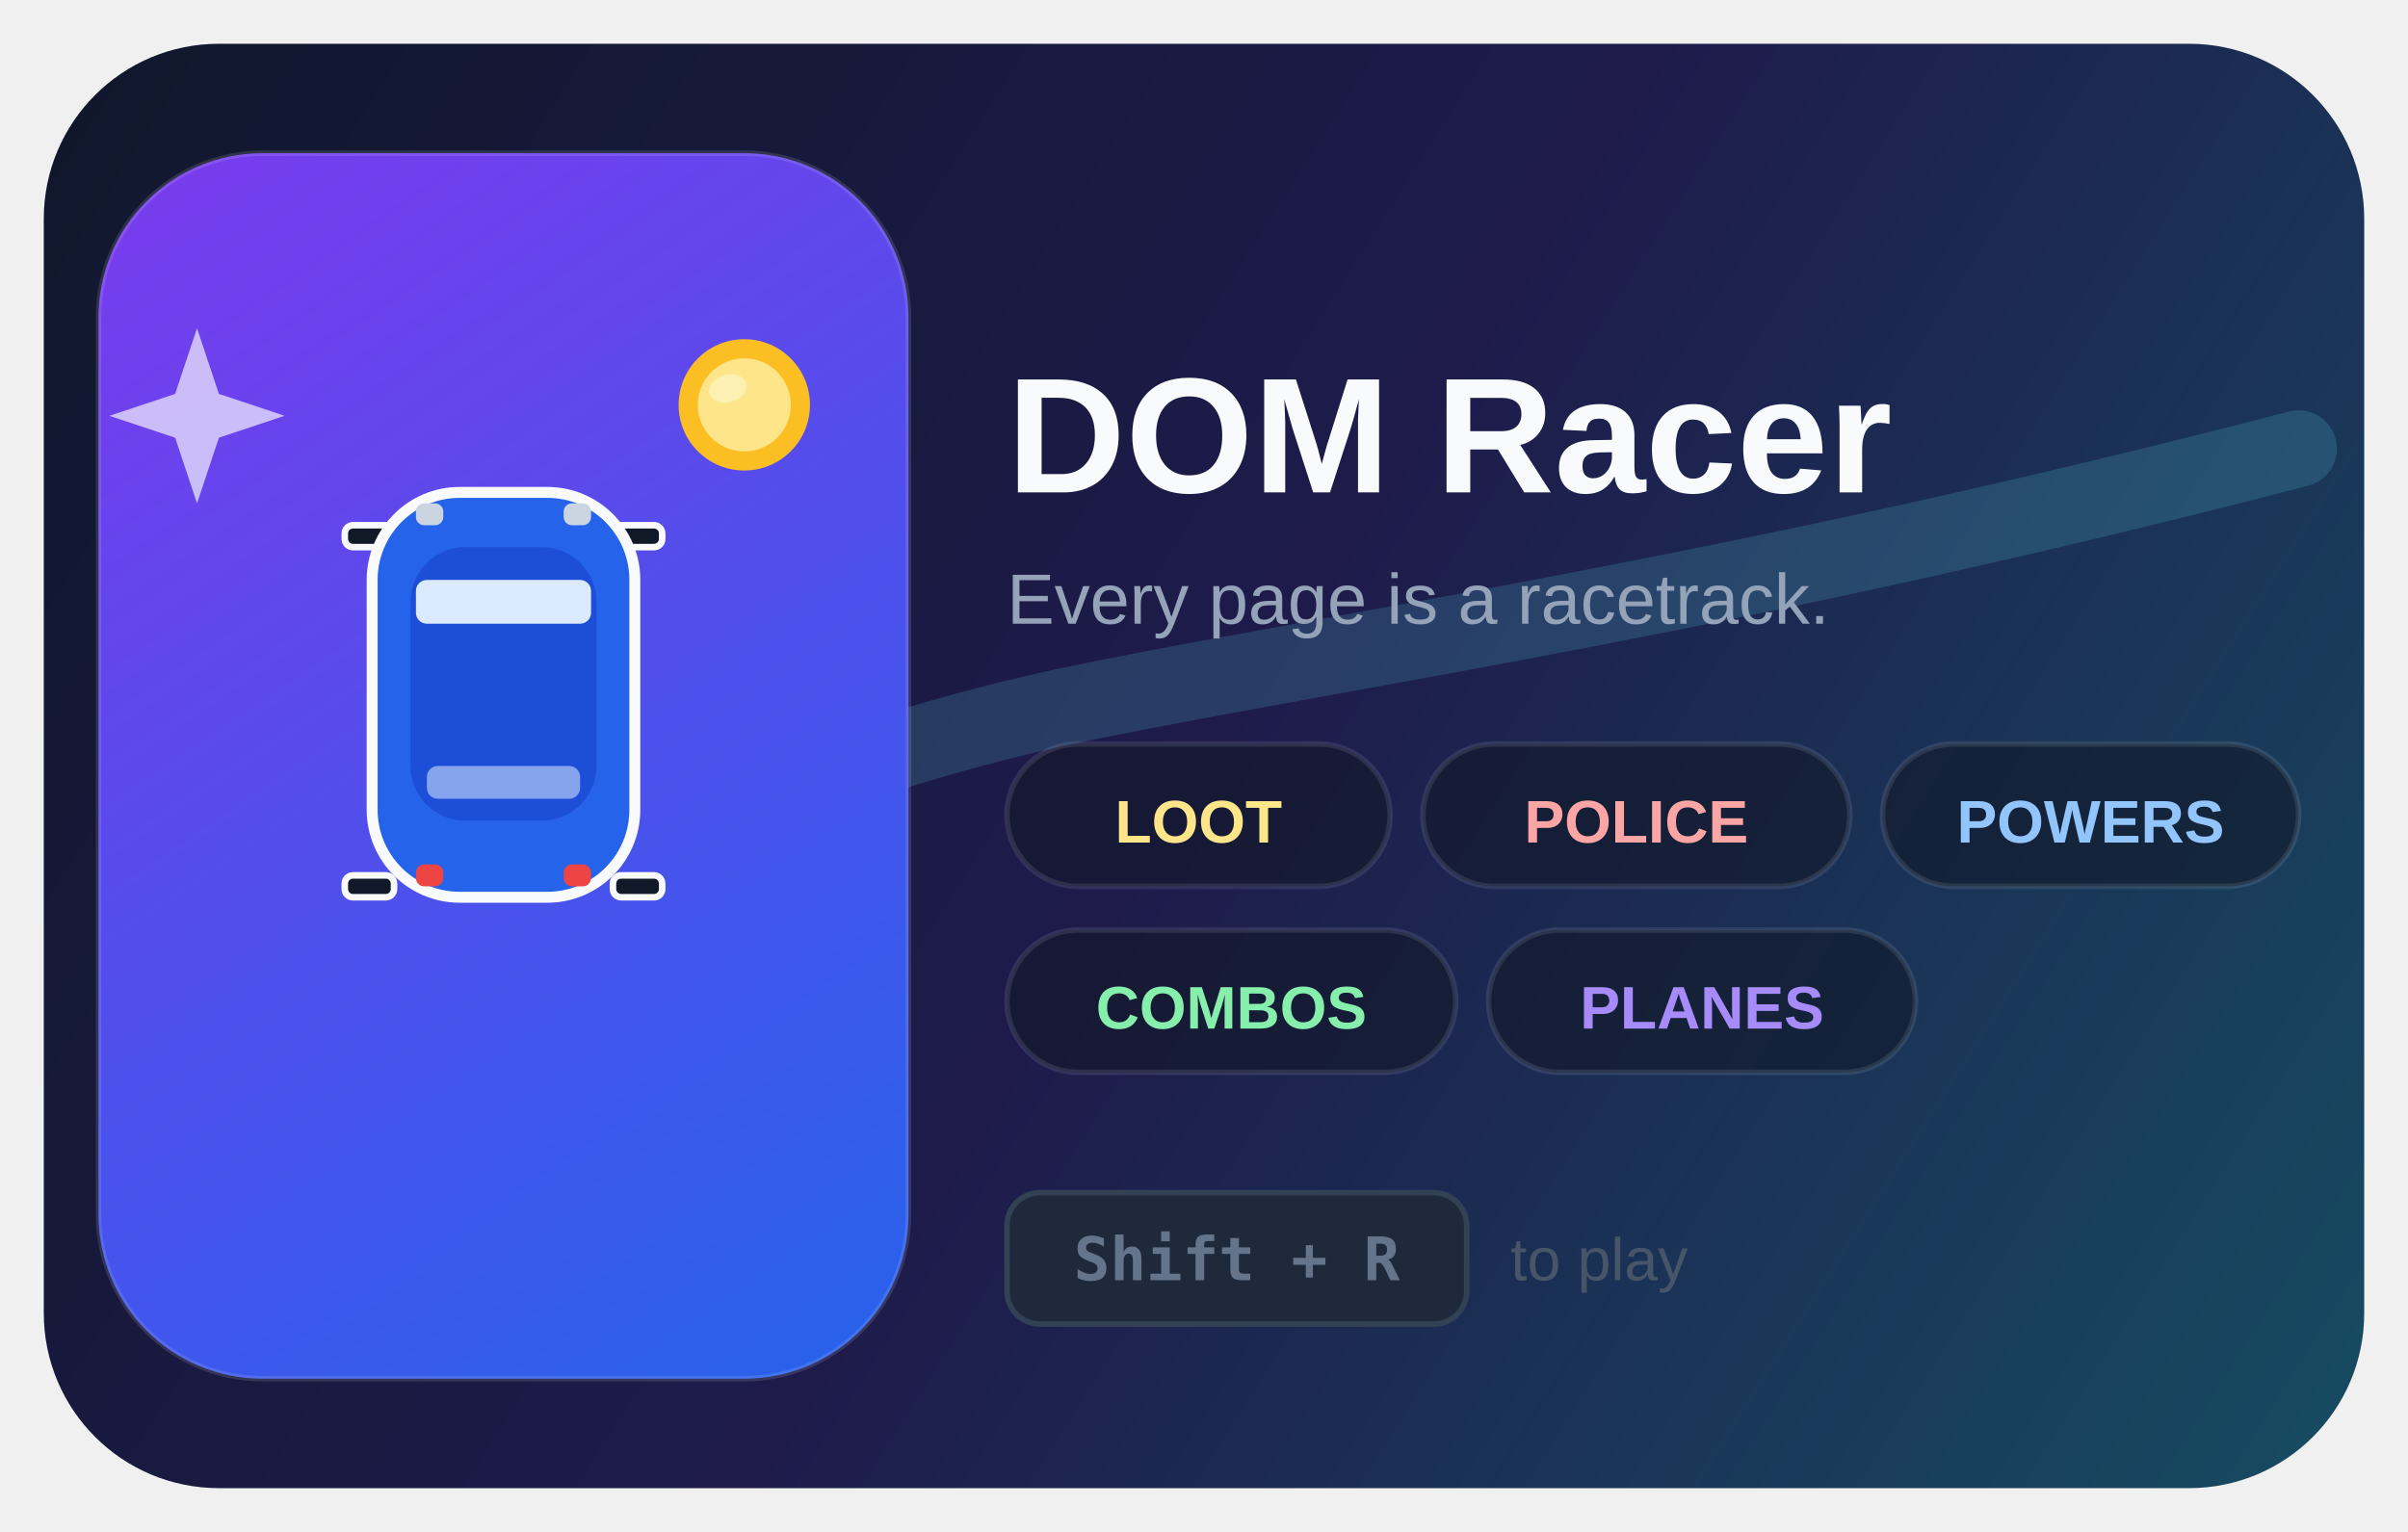
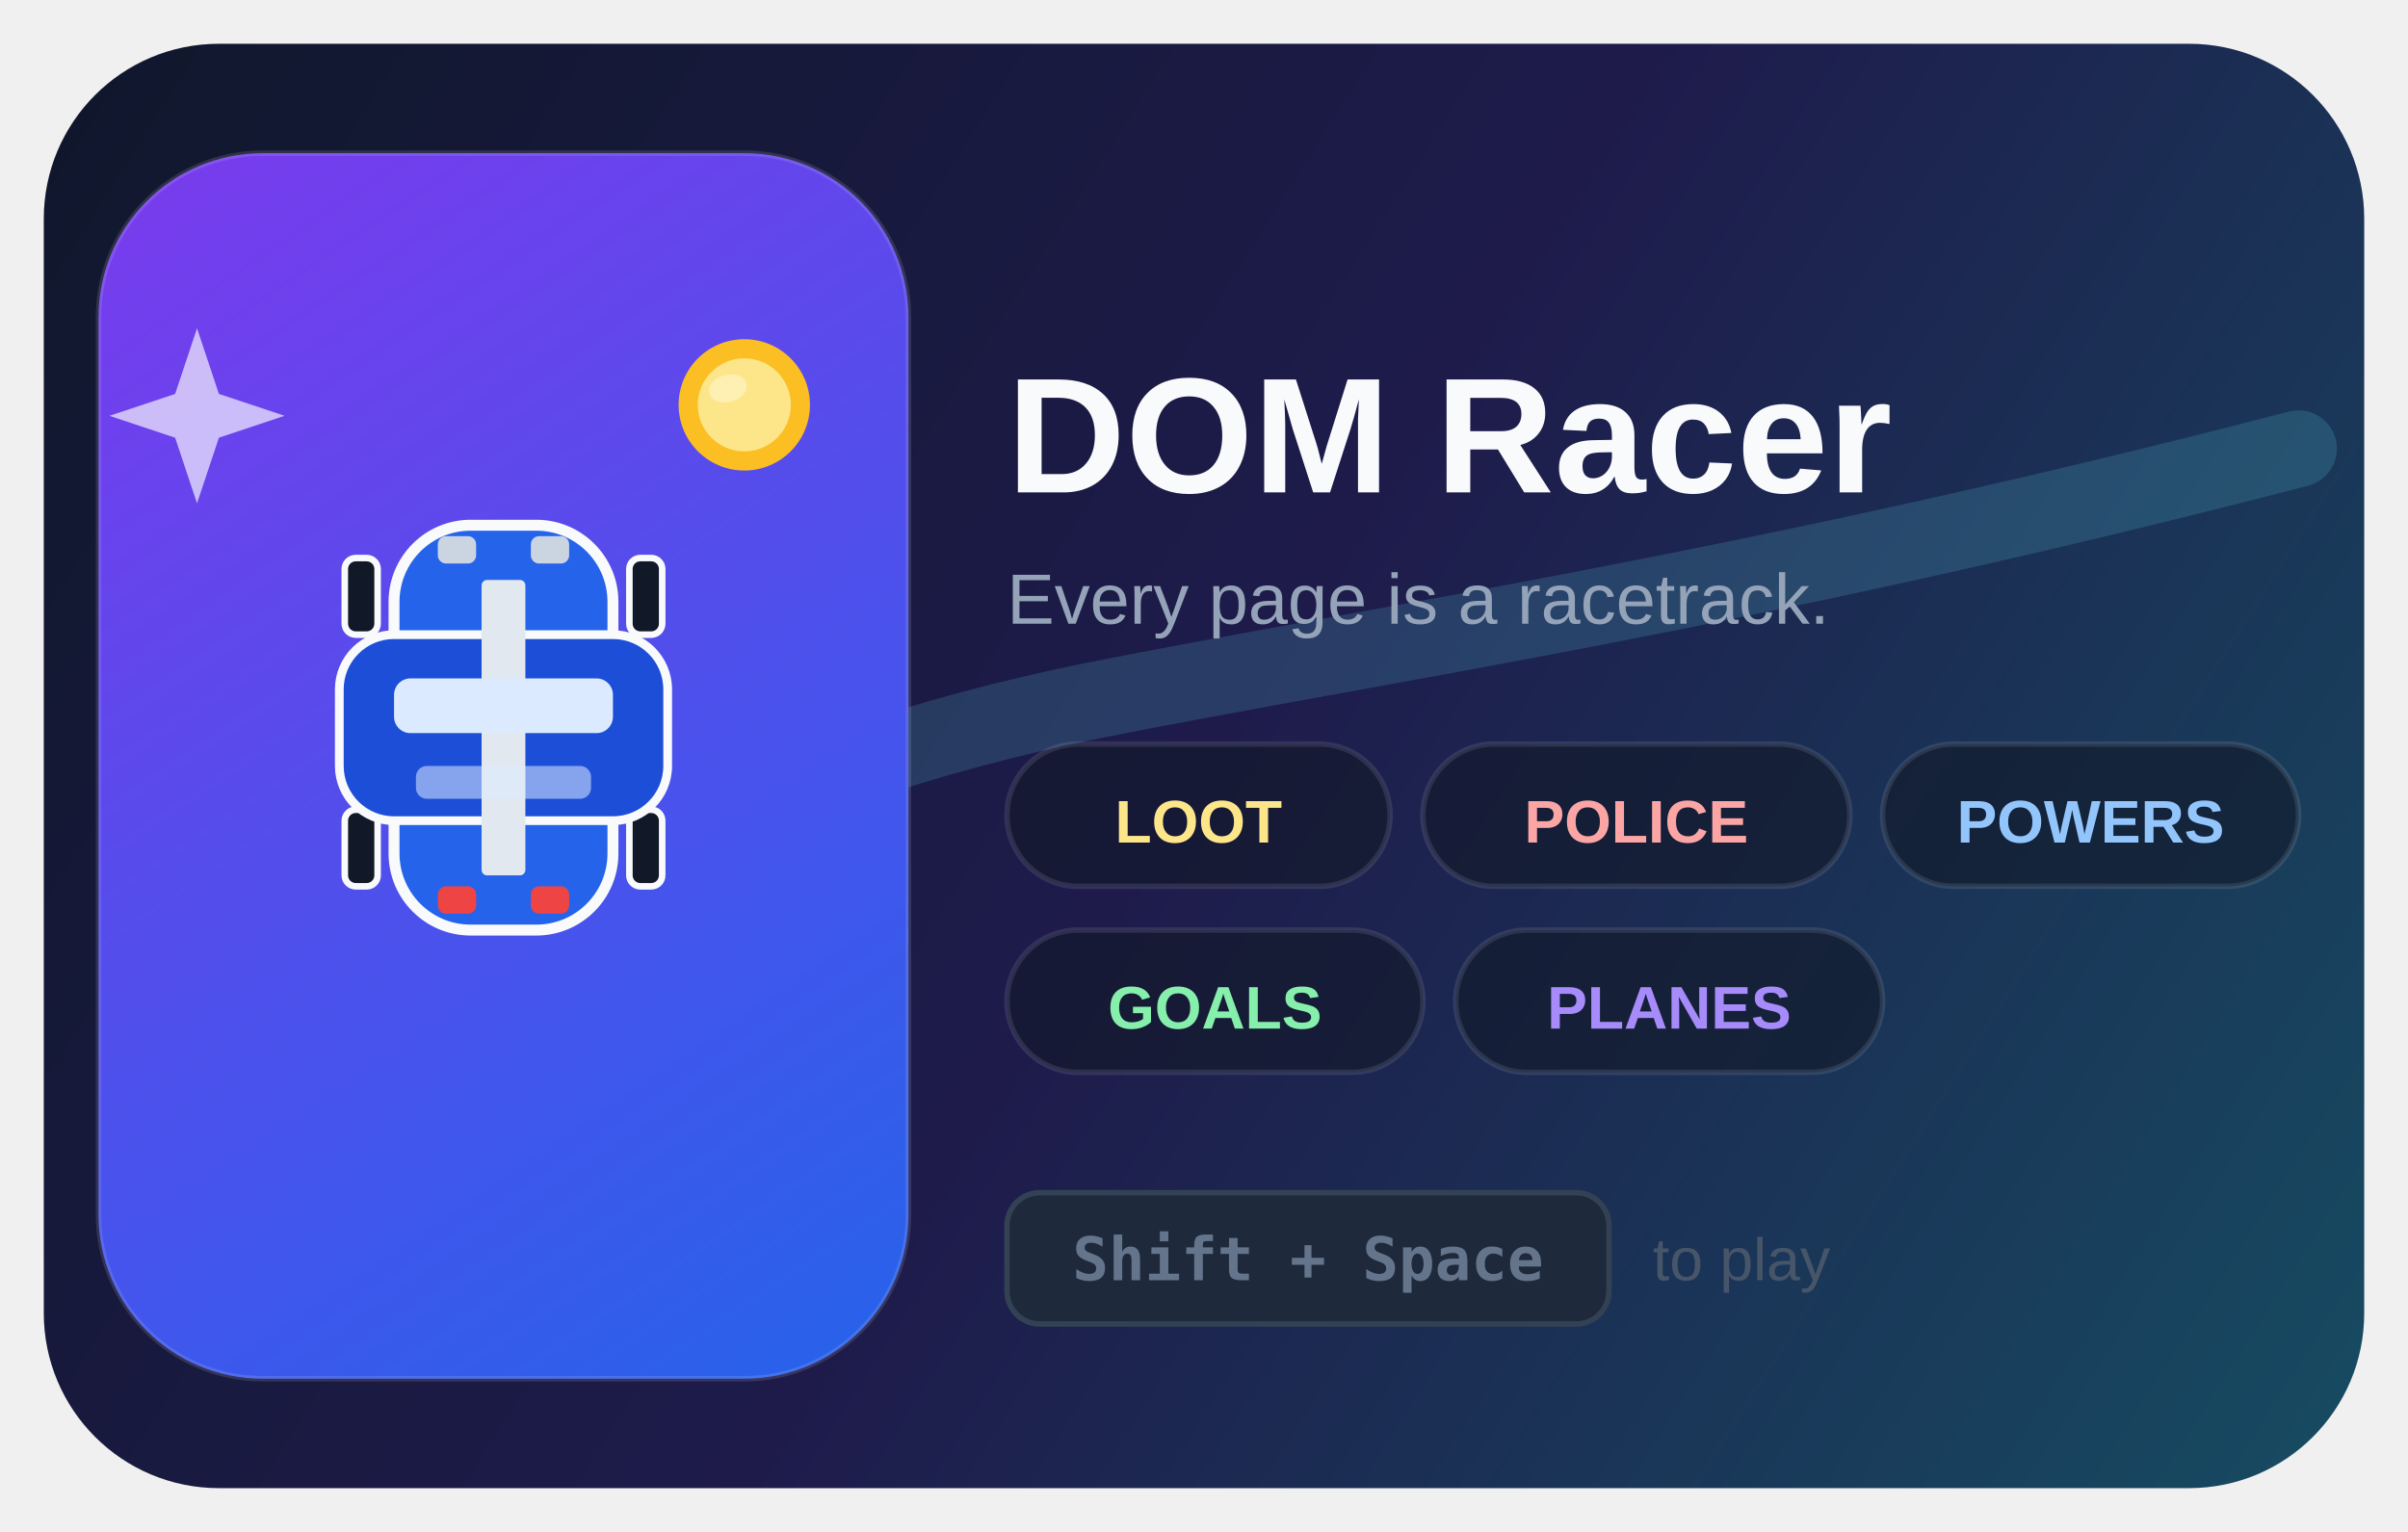
<svg xmlns="http://www.w3.org/2000/svg" width="440" height="280" viewBox="0 0 440 280" fill="none">
  <defs>
    <linearGradient id="bg" x1="0" y1="0" x2="440" y2="280" gradientUnits="userSpaceOnUse">
      <stop stop-color="#0f172a" />
      <stop offset="0.5" stop-color="#1e1b4b" />
      <stop offset="1" stop-color="#164e63" />
    </linearGradient>
    <linearGradient id="panel" x1="16" y1="24" x2="170" y2="252" gradientUnits="userSpaceOnUse">
      <stop stop-color="#7c3aed" />
      <stop offset="1" stop-color="#2563eb" />
    </linearGradient>
  </defs>
  <rect x="8" y="8" width="424" height="264" rx="32" fill="url(#bg)" />
  <path d="M30 216C80 168 140 140 200 128C250 118 320 108 420 82" stroke="#67e8f9" stroke-opacity="0.16" stroke-width="14" stroke-linecap="round" />
  <path d="M24 78C54 96 78 116 108 144" stroke="#a78bfa" stroke-opacity="0.16" stroke-width="10" stroke-linecap="round" />
  <rect x="18" y="28" width="148" height="224" rx="30" fill="url(#panel)" />
  <rect x="18" y="28" width="148" height="224" rx="30" stroke="#fff" stroke-opacity="0.12" />
-   <rect x="63" y="96" width="9" height="4" rx="1.5" fill="#111827" stroke="#f8fafc" stroke-width="1.2" />
-   <rect x="112" y="96" width="9" height="4" rx="1.5" fill="#111827" stroke="#f8fafc" stroke-width="1.2" />
-   <rect x="63" y="160" width="9" height="4" rx="1.5" fill="#111827" stroke="#f8fafc" stroke-width="1.2" />
-   <rect x="112" y="160" width="9" height="4" rx="1.5" fill="#111827" stroke="#f8fafc" stroke-width="1.2" />
-   <rect x="68" y="90" width="48" height="74" rx="16" fill="#2563eb" stroke="#f8fafc" stroke-width="2" />
-   <rect x="75" y="100" width="34" height="50" rx="10" fill="#1d4ed8" />
-   <rect x="76" y="106" width="32" height="8" rx="2" fill="#dbeafe" />
-   <rect x="78" y="140" width="28" height="6" rx="2" fill="#dbeafe" fill-opacity="0.55" />
-   <rect x="76" y="92" width="5" height="4" rx="1.5" fill="#cbd5e1" />
-   <rect x="103" y="92" width="5" height="4" rx="1.5" fill="#cbd5e1" />
-   <rect x="76" y="158" width="5" height="4" rx="1.5" fill="#ef4444" />
-   <rect x="103" y="158" width="5" height="4" rx="1.5" fill="#ef4444" />
+   <rect x="63" y="102" width="6" height="14" rx="2" fill="#111827" stroke="#f8fafc" stroke-width="1.2" />
+   <rect x="115" y="102" width="6" height="14" rx="2" fill="#111827" stroke="#f8fafc" stroke-width="1.2" />
+   <rect x="63" y="148" width="6" height="14" rx="2" fill="#111827" stroke="#f8fafc" stroke-width="1.2" />
+   <rect x="115" y="148" width="6" height="14" rx="2" fill="#111827" stroke="#f8fafc" stroke-width="1.2" />
+   <rect x="72" y="96" width="40" height="74" rx="14" fill="#2563eb" stroke="#f8fafc" stroke-width="2" />
+   <rect x="62" y="116" width="60" height="34" rx="10" fill="#1d4ed8" stroke="#f8fafc" stroke-width="1.6" />
+   <rect x="88" y="106" width="8" height="54" rx="1" fill="#e2e8f0" />
+   <rect x="72" y="124" width="40" height="10" rx="3" fill="#dbeafe" />
+   <rect x="76" y="140" width="32" height="6" rx="2" fill="#dbeafe" fill-opacity="0.55" />
+   <rect x="80" y="98" width="7" height="5" rx="1.5" fill="#cbd5e1" />
+   <rect x="97" y="98" width="7" height="5" rx="1.5" fill="#cbd5e1" />
+   <rect x="80" y="162" width="7" height="5" rx="1.5" fill="#ef4444" />
+   <rect x="97" y="162" width="7" height="5" rx="1.5" fill="#ef4444" />
  <circle cx="136" cy="74" r="12" fill="#fbbf24" />
  <circle cx="136" cy="74" r="8.5" fill="#fde68a" />
  <ellipse cx="133" cy="71" rx="3.5" ry="2.5" fill="#fff" fill-opacity="0.35" transform="rotate(-15 133 71)" />
  <path d="M36 60L40 72L52 76L40 80L36 92L32 80L20 76L32 72Z" fill="#fff" fill-opacity="0.65" />
  <text x="184" y="90" fill="#f8fafc" font-size="30" font-weight="800" font-family="Arial, Helvetica, sans-serif">DOM Racer</text>
  <text x="184" y="114" fill="#94a3b8" font-size="13" font-weight="500" font-family="Arial, Helvetica, sans-serif">Every page is a racetrack.</text>
  <rect x="184" y="136" width="70" height="26" rx="13" fill="#111827" fill-opacity="0.6" stroke="#fff" stroke-opacity="0.1" />
  <text x="219" y="154" text-anchor="middle" fill="#fde68a" font-size="11" font-weight="700" font-family="Arial, sans-serif">LOOT</text>
  <rect x="260" y="136" width="78" height="26" rx="13" fill="#111827" fill-opacity="0.6" stroke="#fff" stroke-opacity="0.1" />
  <text x="299" y="154" text-anchor="middle" fill="#fca5a5" font-size="11" font-weight="700" font-family="Arial, sans-serif">POLICE</text>
  <rect x="344" y="136" width="76" height="26" rx="13" fill="#111827" fill-opacity="0.6" stroke="#fff" stroke-opacity="0.1" />
  <text x="382" y="154" text-anchor="middle" fill="#93c5fd" font-size="11" font-weight="700" font-family="Arial, sans-serif">POWERS</text>
-   <rect x="184" y="170" width="82" height="26" rx="13" fill="#111827" fill-opacity="0.6" stroke="#fff" stroke-opacity="0.1" />
-   <text x="225" y="188" text-anchor="middle" fill="#86efac" font-size="11" font-weight="700" font-family="Arial, sans-serif">COMBOS</text>
-   <rect x="272" y="170" width="78" height="26" rx="13" fill="#111827" fill-opacity="0.6" stroke="#fff" stroke-opacity="0.1" />
-   <text x="311" y="188" text-anchor="middle" fill="#a78bfa" font-size="11" font-weight="700" font-family="Arial, sans-serif">PLANES</text>
-   <rect x="184" y="218" width="84" height="24" rx="6" fill="#1e293b" stroke="#334155" stroke-width="1" />
-   <text x="226" y="234" text-anchor="middle" fill="#64748b" font-size="11" font-weight="700" font-family="monospace">Shift + R</text>
-   <text x="276" y="234" fill="#475569" font-size="11" font-weight="500" font-family="Arial, sans-serif">to play</text>
+   <rect x="184" y="170" width="76" height="26" rx="13" fill="#111827" fill-opacity="0.6" stroke="#fff" stroke-opacity="0.1" />
+   <text x="222" y="188" text-anchor="middle" fill="#86efac" font-size="11" font-weight="700" font-family="Arial, sans-serif">GOALS</text>
+   <rect x="266" y="170" width="78" height="26" rx="13" fill="#111827" fill-opacity="0.6" stroke="#fff" stroke-opacity="0.1" />
+   <text x="305" y="188" text-anchor="middle" fill="#a78bfa" font-size="11" font-weight="700" font-family="Arial, sans-serif">PLANES</text>
+   <rect x="184" y="218" width="110" height="24" rx="6" fill="#1e293b" stroke="#334155" stroke-width="1" />
+   <text x="239" y="234" text-anchor="middle" fill="#64748b" font-size="11" font-weight="700" font-family="monospace">Shift + Space</text>
+   <text x="302" y="234" fill="#475569" font-size="11" font-weight="500" font-family="Arial, sans-serif">to play</text>
</svg>
